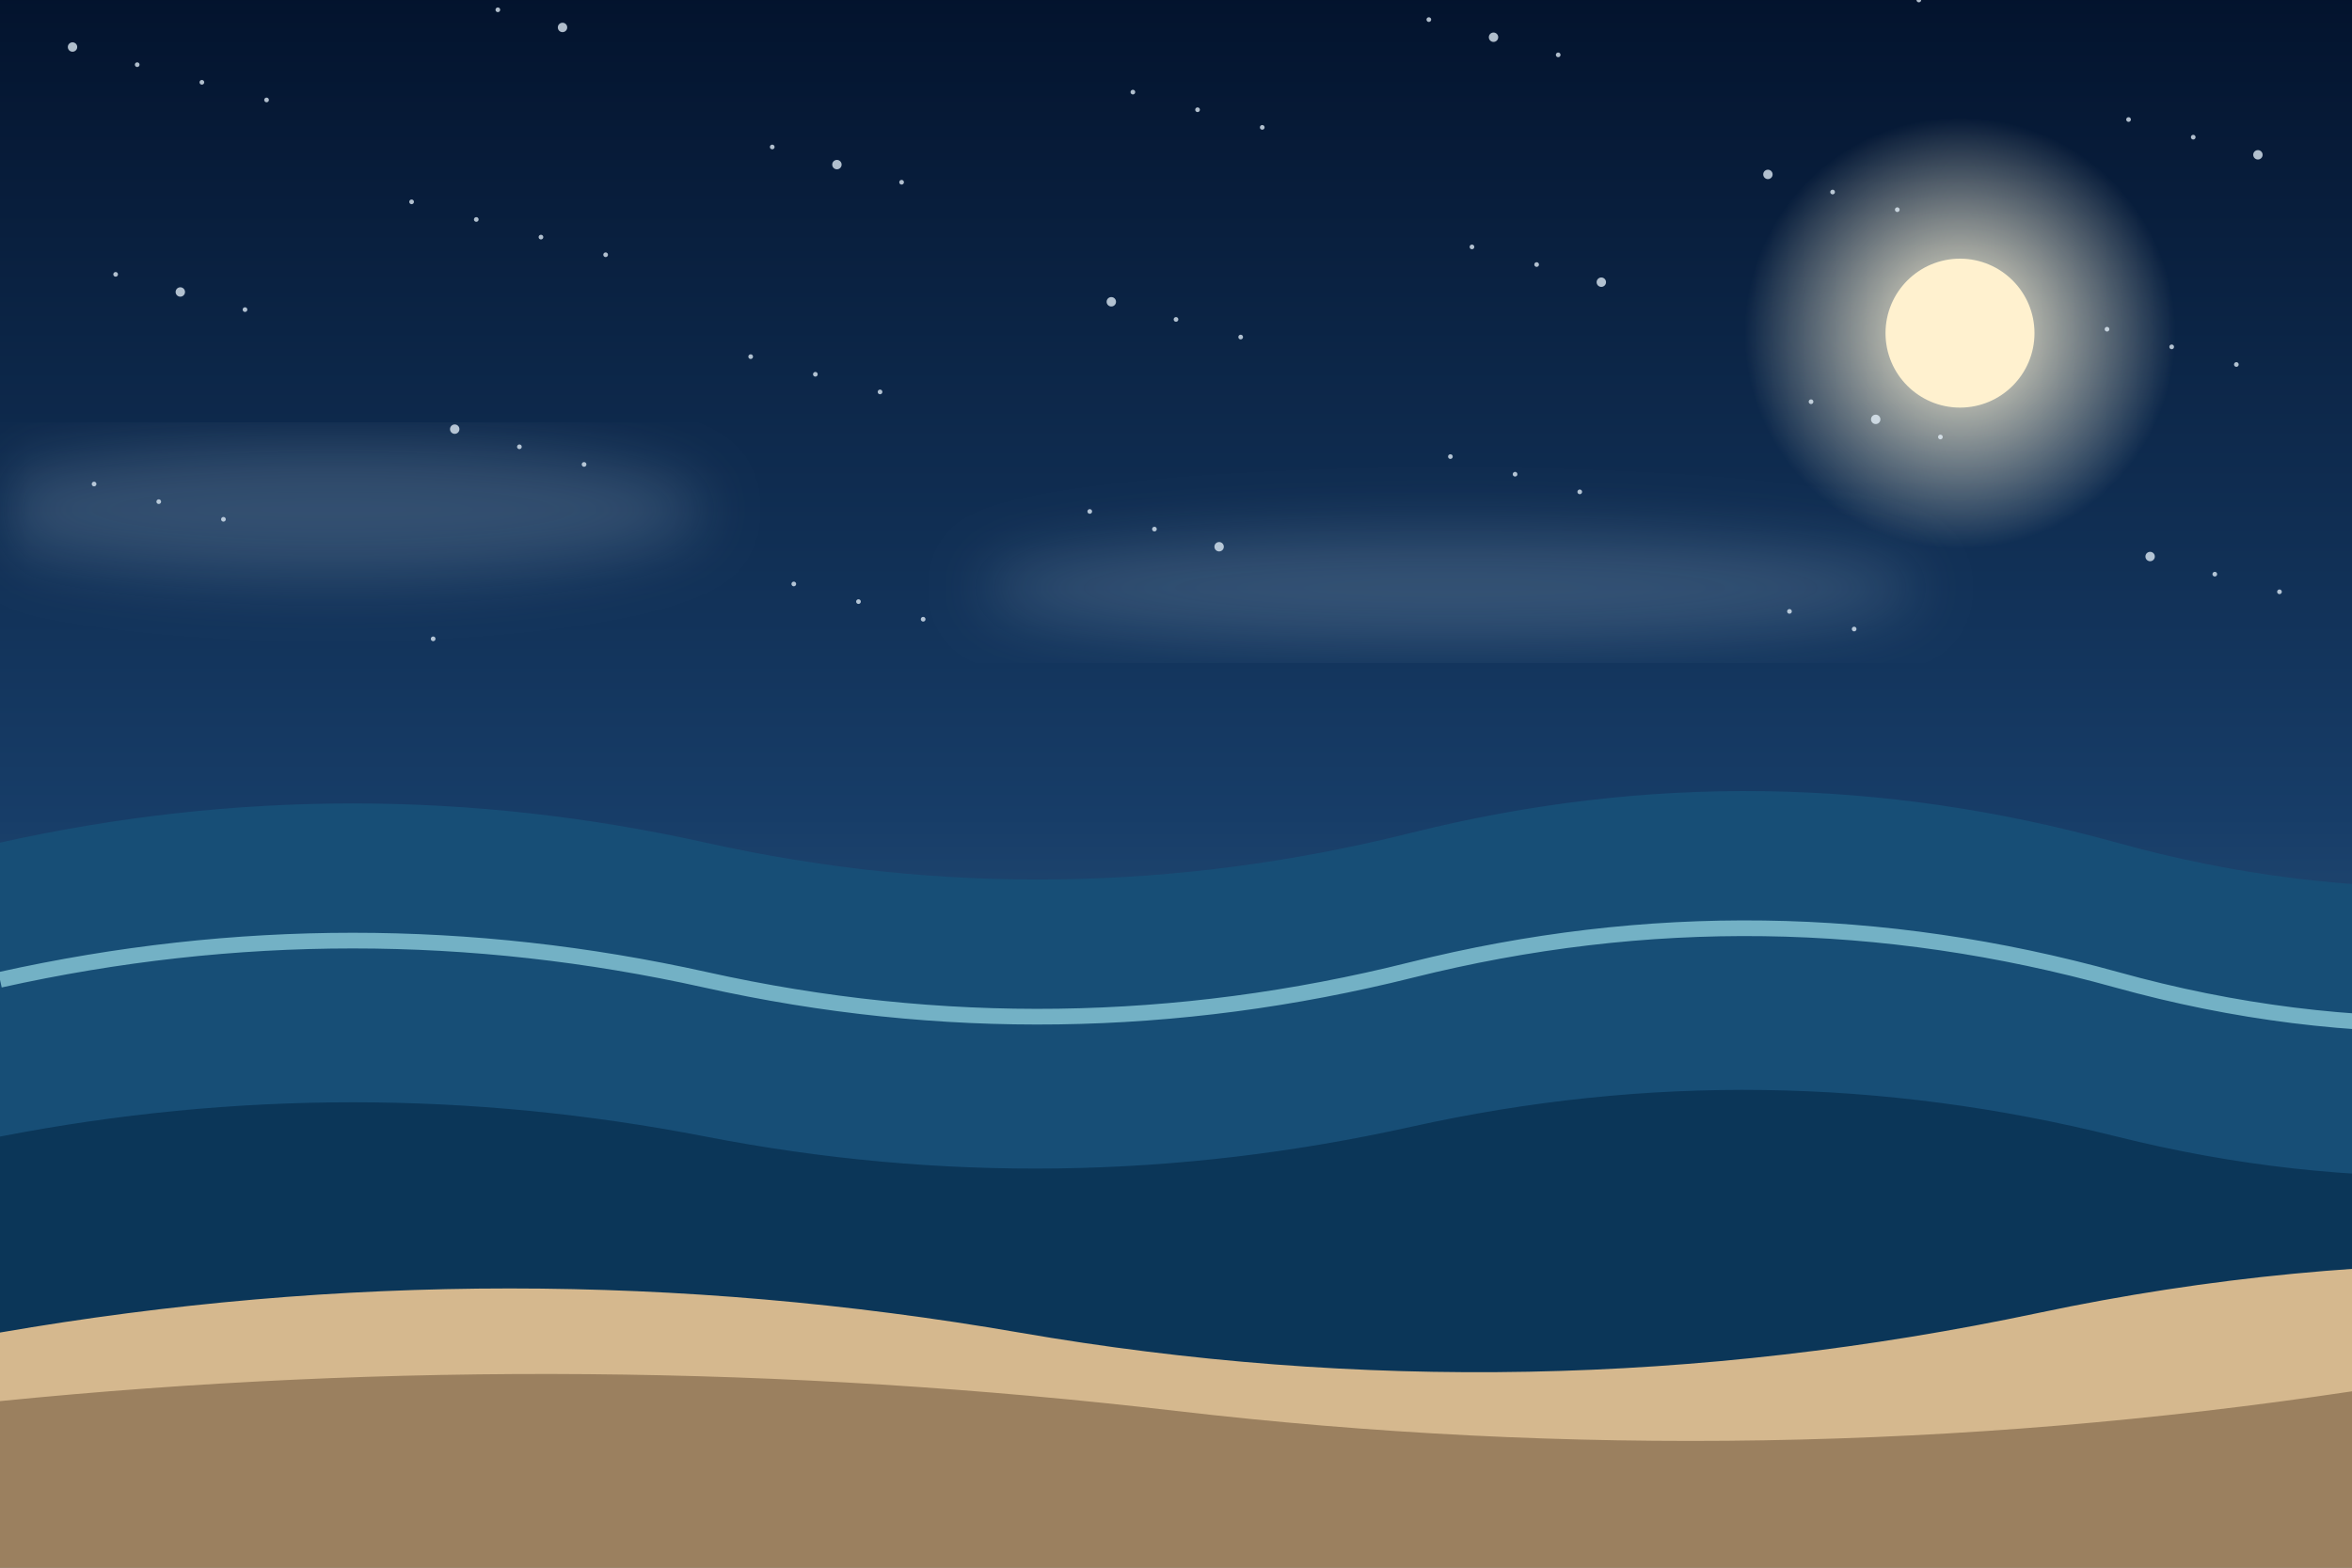
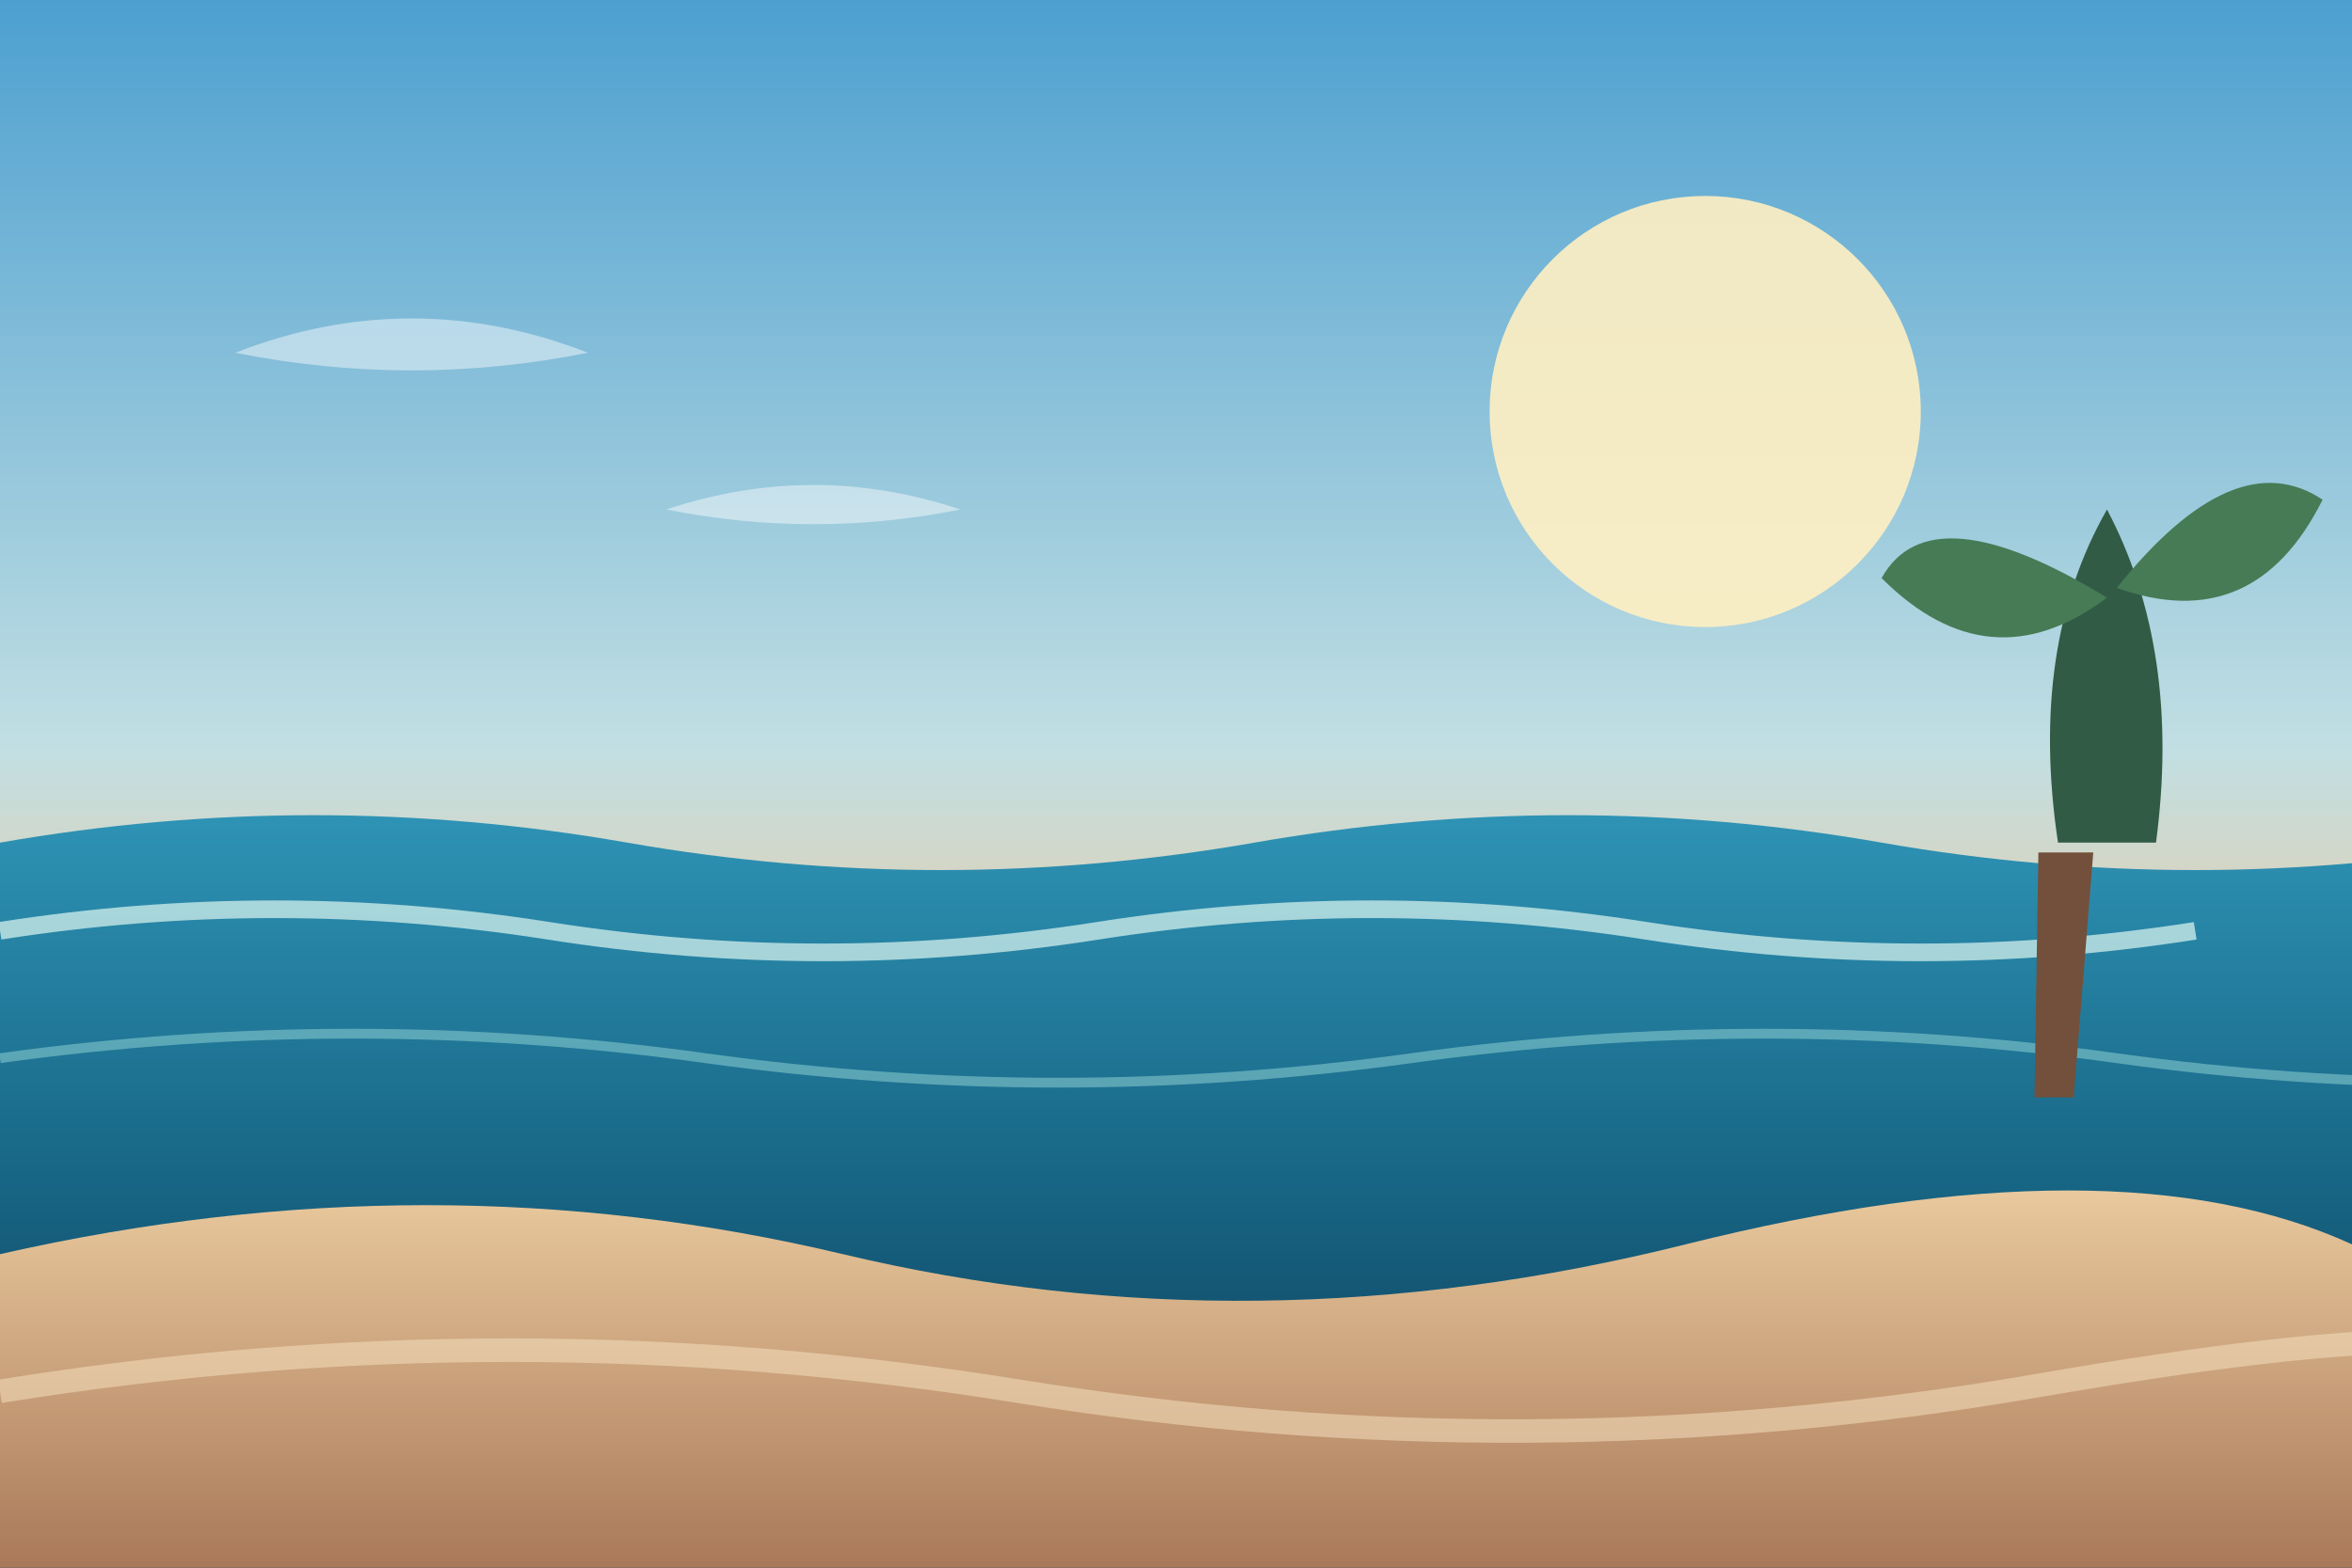
<svg xmlns="http://www.w3.org/2000/svg" viewBox="0 0 1200 800" preserveAspectRatio="xMidYMid slice">
  <defs>
-     <linearGradient id="sky" x2="0" y2="1">
-       <stop stop-color="#03132d" />
-       <stop offset=".52" stop-color="#173d68" />
-       <stop offset="1" stop-color="#527a99" />
+     <linearGradient id="s" x2="0" y2="1">
+       <stop stop-color="#4b9fd0" />
+       <stop offset=".48" stop-color="#c2dfe3" />
+       <stop offset=".7" stop-color="#f5c58e" />
+       <stop offset="1" stop-color="#e7a477" />
    </linearGradient>
-     <linearGradient id="front" x2="0" y2="1">
-       <stop stop-color="#315b7d" />
-       <stop offset="1" stop-color="#081d36" />
+     <linearGradient id="sea" x2="0" y2="1">
+       <stop stop-color="#2e93b5" />
+       <stop offset=".5" stop-color="#176483" />
+       <stop offset="1" stop-color="#0c344e" />
    </linearGradient>
-     <radialGradient id="moon">
-       <stop stop-color="#fff6d9" />
-       <stop offset="1" stop-color="#fff6d9" stop-opacity="0" />
-     </radialGradient>
-     <filter id="blur">
-       <feGaussianBlur stdDeviation="16" />
-     </filter>
+     <linearGradient id="sand" x2="0" y2="1">
+       <stop stop-color="#e9c99d" />
+       <stop offset="1" stop-color="#a97858" />
+     </linearGradient>
  </defs>
-   <rect width="1200" height="800" fill="url(#sky)" />
-   <circle cx="1000" cy="170" r="110" fill="url(#moon)" />
-   <circle cx="1000" cy="170" r="38" fill="#fff1cf" />
-   <circle cx="37" cy="24" r="2.4" fill="#e9f5ff" opacity=".75" />
-   <circle cx="210" cy="103" r="1.2" fill="#e9f5ff" opacity=".75" />
-   <circle cx="383" cy="182" r="1.2" fill="#e9f5ff" opacity=".75" />
-   <circle cx="556" cy="261" r="1.2" fill="#e9f5ff" opacity=".75" />
-   <circle cx="729" cy="10" r="1.2" fill="#e9f5ff" opacity=".75" />
-   <circle cx="902" cy="89" r="2.4" fill="#e9f5ff" opacity=".75" />
-   <circle cx="1075" cy="168" r="1.2" fill="#e9f5ff" opacity=".75" />
-   <circle cx="48" cy="247" r="1.2" fill="#e9f5ff" opacity=".75" />
-   <circle cx="221" cy="326" r="1.2" fill="#e9f5ff" opacity=".75" />
-   <circle cx="394" cy="75" r="1.2" fill="#e9f5ff" opacity=".75" />
-   <circle cx="567" cy="154" r="2.4" fill="#e9f5ff" opacity=".75" />
-   <circle cx="740" cy="233" r="1.2" fill="#e9f5ff" opacity=".75" />
-   <circle cx="913" cy="312" r="1.2" fill="#e9f5ff" opacity=".75" />
-   <circle cx="1086" cy="61" r="1.2" fill="#e9f5ff" opacity=".75" />
-   <circle cx="59" cy="140" r="1.2" fill="#e9f5ff" opacity=".75" />
-   <circle cx="232" cy="219" r="2.4" fill="#e9f5ff" opacity=".75" />
-   <circle cx="405" cy="298" r="1.2" fill="#e9f5ff" opacity=".75" />
-   <circle cx="578" cy="47" r="1.2" fill="#e9f5ff" opacity=".75" />
-   <circle cx="751" cy="126" r="1.2" fill="#e9f5ff" opacity=".75" />
-   <circle cx="924" cy="205" r="1.2" fill="#e9f5ff" opacity=".75" />
-   <circle cx="1097" cy="284" r="2.4" fill="#e9f5ff" opacity=".75" />
-   <circle cx="70" cy="33" r="1.2" fill="#e9f5ff" opacity=".75" />
-   <circle cx="243" cy="112" r="1.2" fill="#e9f5ff" opacity=".75" />
-   <circle cx="416" cy="191" r="1.2" fill="#e9f5ff" opacity=".75" />
-   <circle cx="589" cy="270" r="1.2" fill="#e9f5ff" opacity=".75" />
-   <circle cx="762" cy="19" r="2.4" fill="#e9f5ff" opacity=".75" />
-   <circle cx="935" cy="98" r="1.2" fill="#e9f5ff" opacity=".75" />
-   <circle cx="1108" cy="177" r="1.2" fill="#e9f5ff" opacity=".75" />
-   <circle cx="81" cy="256" r="1.2" fill="#e9f5ff" opacity=".75" />
-   <circle cx="254" cy="5" r="1.2" fill="#e9f5ff" opacity=".75" />
-   <circle cx="427" cy="84" r="2.4" fill="#e9f5ff" opacity=".75" />
-   <circle cx="600" cy="163" r="1.2" fill="#e9f5ff" opacity=".75" />
-   <circle cx="773" cy="242" r="1.2" fill="#e9f5ff" opacity=".75" />
-   <circle cx="946" cy="321" r="1.2" fill="#e9f5ff" opacity=".75" />
-   <circle cx="1119" cy="70" r="1.2" fill="#e9f5ff" opacity=".75" />
-   <circle cx="92" cy="149" r="2.4" fill="#e9f5ff" opacity=".75" />
-   <circle cx="265" cy="228" r="1.2" fill="#e9f5ff" opacity=".75" />
-   <circle cx="438" cy="307" r="1.2" fill="#e9f5ff" opacity=".75" />
-   <circle cx="611" cy="56" r="1.2" fill="#e9f5ff" opacity=".75" />
-   <circle cx="784" cy="135" r="1.2" fill="#e9f5ff" opacity=".75" />
-   <circle cx="957" cy="214" r="2.4" fill="#e9f5ff" opacity=".75" />
-   <circle cx="1130" cy="293" r="1.2" fill="#e9f5ff" opacity=".75" />
-   <circle cx="103" cy="42" r="1.2" fill="#e9f5ff" opacity=".75" />
-   <circle cx="276" cy="121" r="1.2" fill="#e9f5ff" opacity=".75" />
-   <circle cx="449" cy="200" r="1.2" fill="#e9f5ff" opacity=".75" />
-   <circle cx="622" cy="279" r="2.4" fill="#e9f5ff" opacity=".75" />
-   <circle cx="795" cy="28" r="1.2" fill="#e9f5ff" opacity=".75" />
-   <circle cx="968" cy="107" r="1.2" fill="#e9f5ff" opacity=".75" />
-   <circle cx="1141" cy="186" r="1.2" fill="#e9f5ff" opacity=".75" />
-   <circle cx="114" cy="265" r="1.2" fill="#e9f5ff" opacity=".75" />
-   <circle cx="287" cy="14" r="2.4" fill="#e9f5ff" opacity=".75" />
-   <circle cx="460" cy="93" r="1.2" fill="#e9f5ff" opacity=".75" />
-   <circle cx="633" cy="172" r="1.2" fill="#e9f5ff" opacity=".75" />
-   <circle cx="806" cy="251" r="1.2" fill="#e9f5ff" opacity=".75" />
-   <circle cx="979" cy="0" r="1.2" fill="#e9f5ff" opacity=".75" />
-   <circle cx="1152" cy="79" r="2.4" fill="#e9f5ff" opacity=".75" />
-   <circle cx="125" cy="158" r="1.2" fill="#e9f5ff" opacity=".75" />
-   <circle cx="298" cy="237" r="1.2" fill="#e9f5ff" opacity=".75" />
-   <circle cx="471" cy="316" r="1.2" fill="#e9f5ff" opacity=".75" />
-   <circle cx="644" cy="65" r="1.2" fill="#e9f5ff" opacity=".75" />
-   <circle cx="817" cy="144" r="2.4" fill="#e9f5ff" opacity=".75" />
-   <circle cx="990" cy="223" r="1.2" fill="#e9f5ff" opacity=".75" />
-   <circle cx="1163" cy="302" r="1.2" fill="#e9f5ff" opacity=".75" />
-   <circle cx="136" cy="51" r="1.2" fill="#e9f5ff" opacity=".75" />
-   <circle cx="309" cy="130" r="1.2" fill="#e9f5ff" opacity=".75" />
-   <g fill="#d5e8f7" opacity=".18" filter="url(#blur)">
-     <ellipse cx="170" cy="260" rx="190" ry="34" />
-     <ellipse cx="740" cy="300" rx="240" ry="28" />
+   <rect width="1200" height="800" fill="url(#s)" />
+   <circle cx="870" cy="210" r="110" fill="#fff0c2" opacity=".9" />
+   <path d="M0 430q160-28 320 0t320 0 320 0 320 0V800H0Z" fill="url(#sea)" />
+   <path d="M0 475q140-22 280 0t280 0 280 0 280 0" fill="none" stroke="#d8f4ee" stroke-width="9" opacity=".72" />
+   <path d="M0 540q180-25 360 0t360 0 360 0 360 0" fill="none" stroke="#8dd0d2" stroke-width="5" opacity=".55" />
+   <path d="M0 640q220-50 430 0t430-5 340 0V800H0Z" fill="url(#sand)" />
+   <path d="M0 710q260-42 520 0t520-3 260 0" fill="none" stroke="#f4dfbd" stroke-width="12" opacity=".55" />
+   <path d="M1050 430q-15-100 25-170 38 72 25 170" fill="#315b45" />
+   <path d="M1075 305q-90-55-115-10 55 55 115 10M1080 300q60-75 105-45-35 70-105 45" fill="#467b55" />
+   <path d="M1040 435h28l-10 125h-20Z" fill="#72503b" />
+   <g fill="#fff" opacity=".45">
+     <path d="M120 180q90-35 180 0-90 18-180 0Z M340 260q75-25 150 0-75 15-150 0Z" />
  </g>
-   <path d="M0 430Q180 390 360 430T720 425T1080 430T1440 420V800H0Z" fill="#174e76" />
-   <path d="M0 500Q180 460 360 500T720 495T1080 500T1440 490" fill="none" stroke="#a5e6ef" stroke-width="8" opacity=".65" />
-   <path d="M0 580Q180 545 360 580T720 575T1080 580T1440 570V800H0Z" fill="#0b3658" />
-   <path d="M0 680Q260 635 520 680T1040 670T1560 680V800H0Z" fill="#d5b88e" />
-   <path d="M0 715Q300 685 600 720T1200 710V800H0Z" fill="#9b805f" />
</svg>
